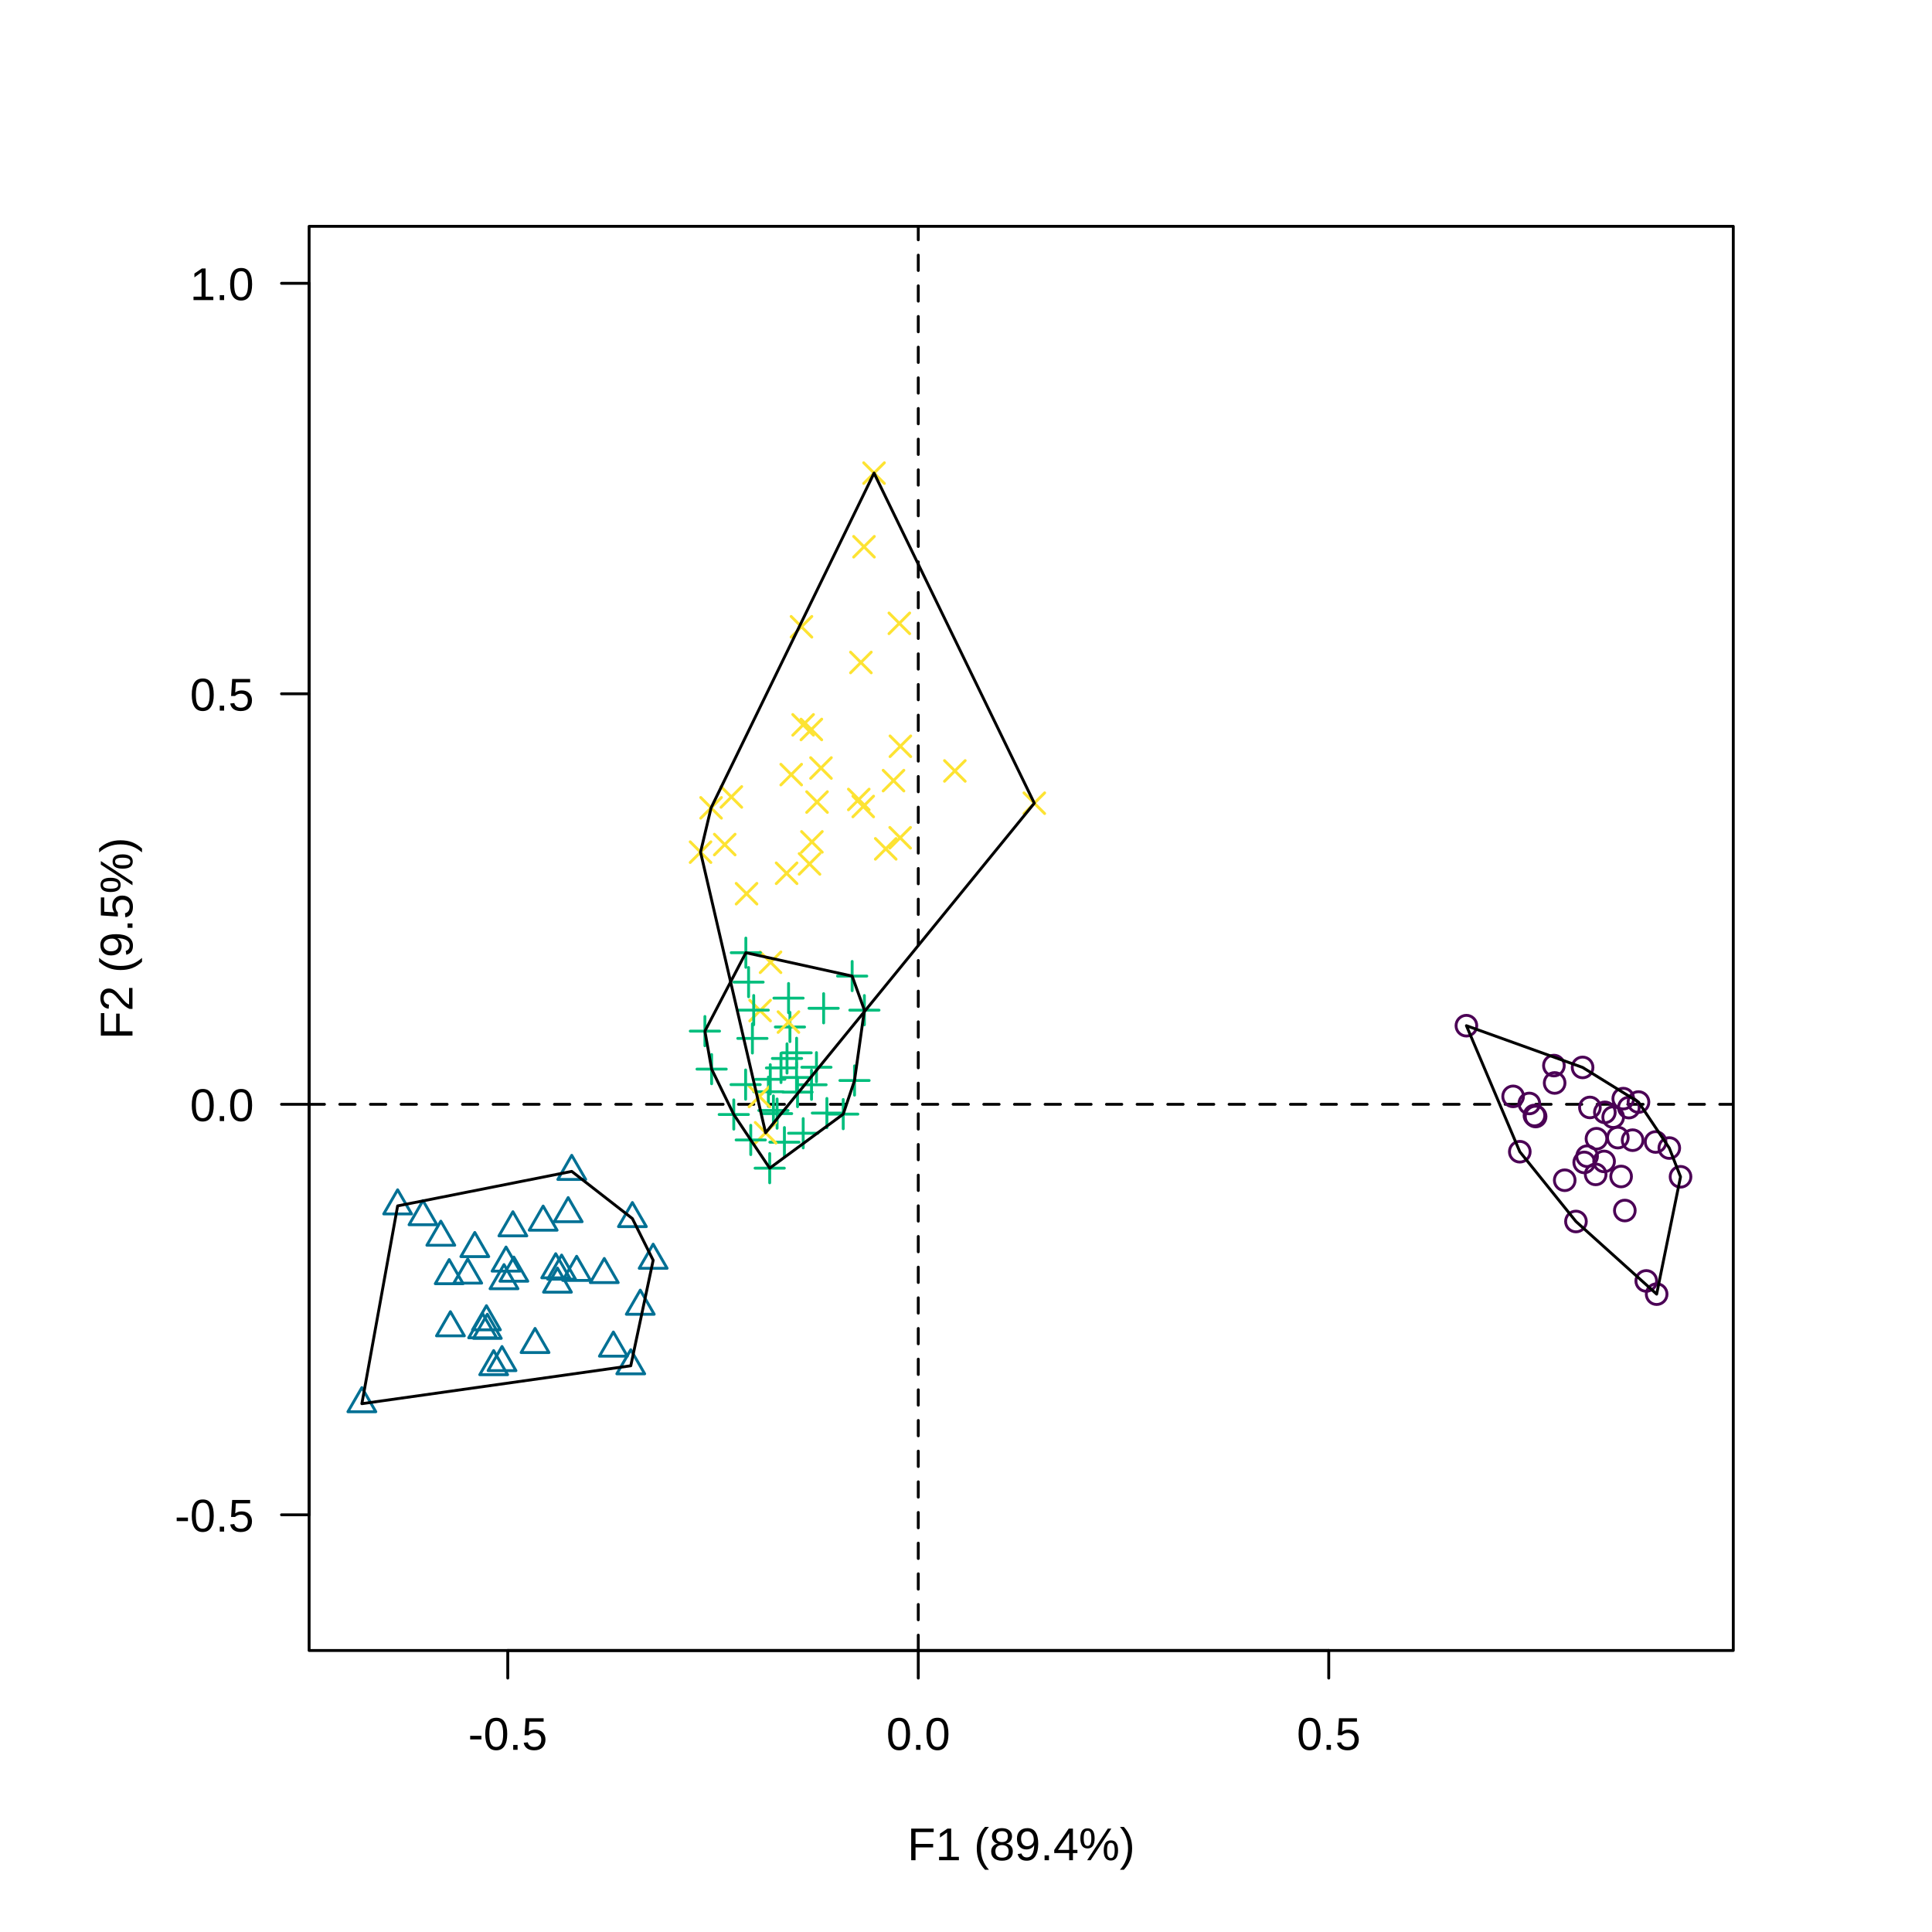
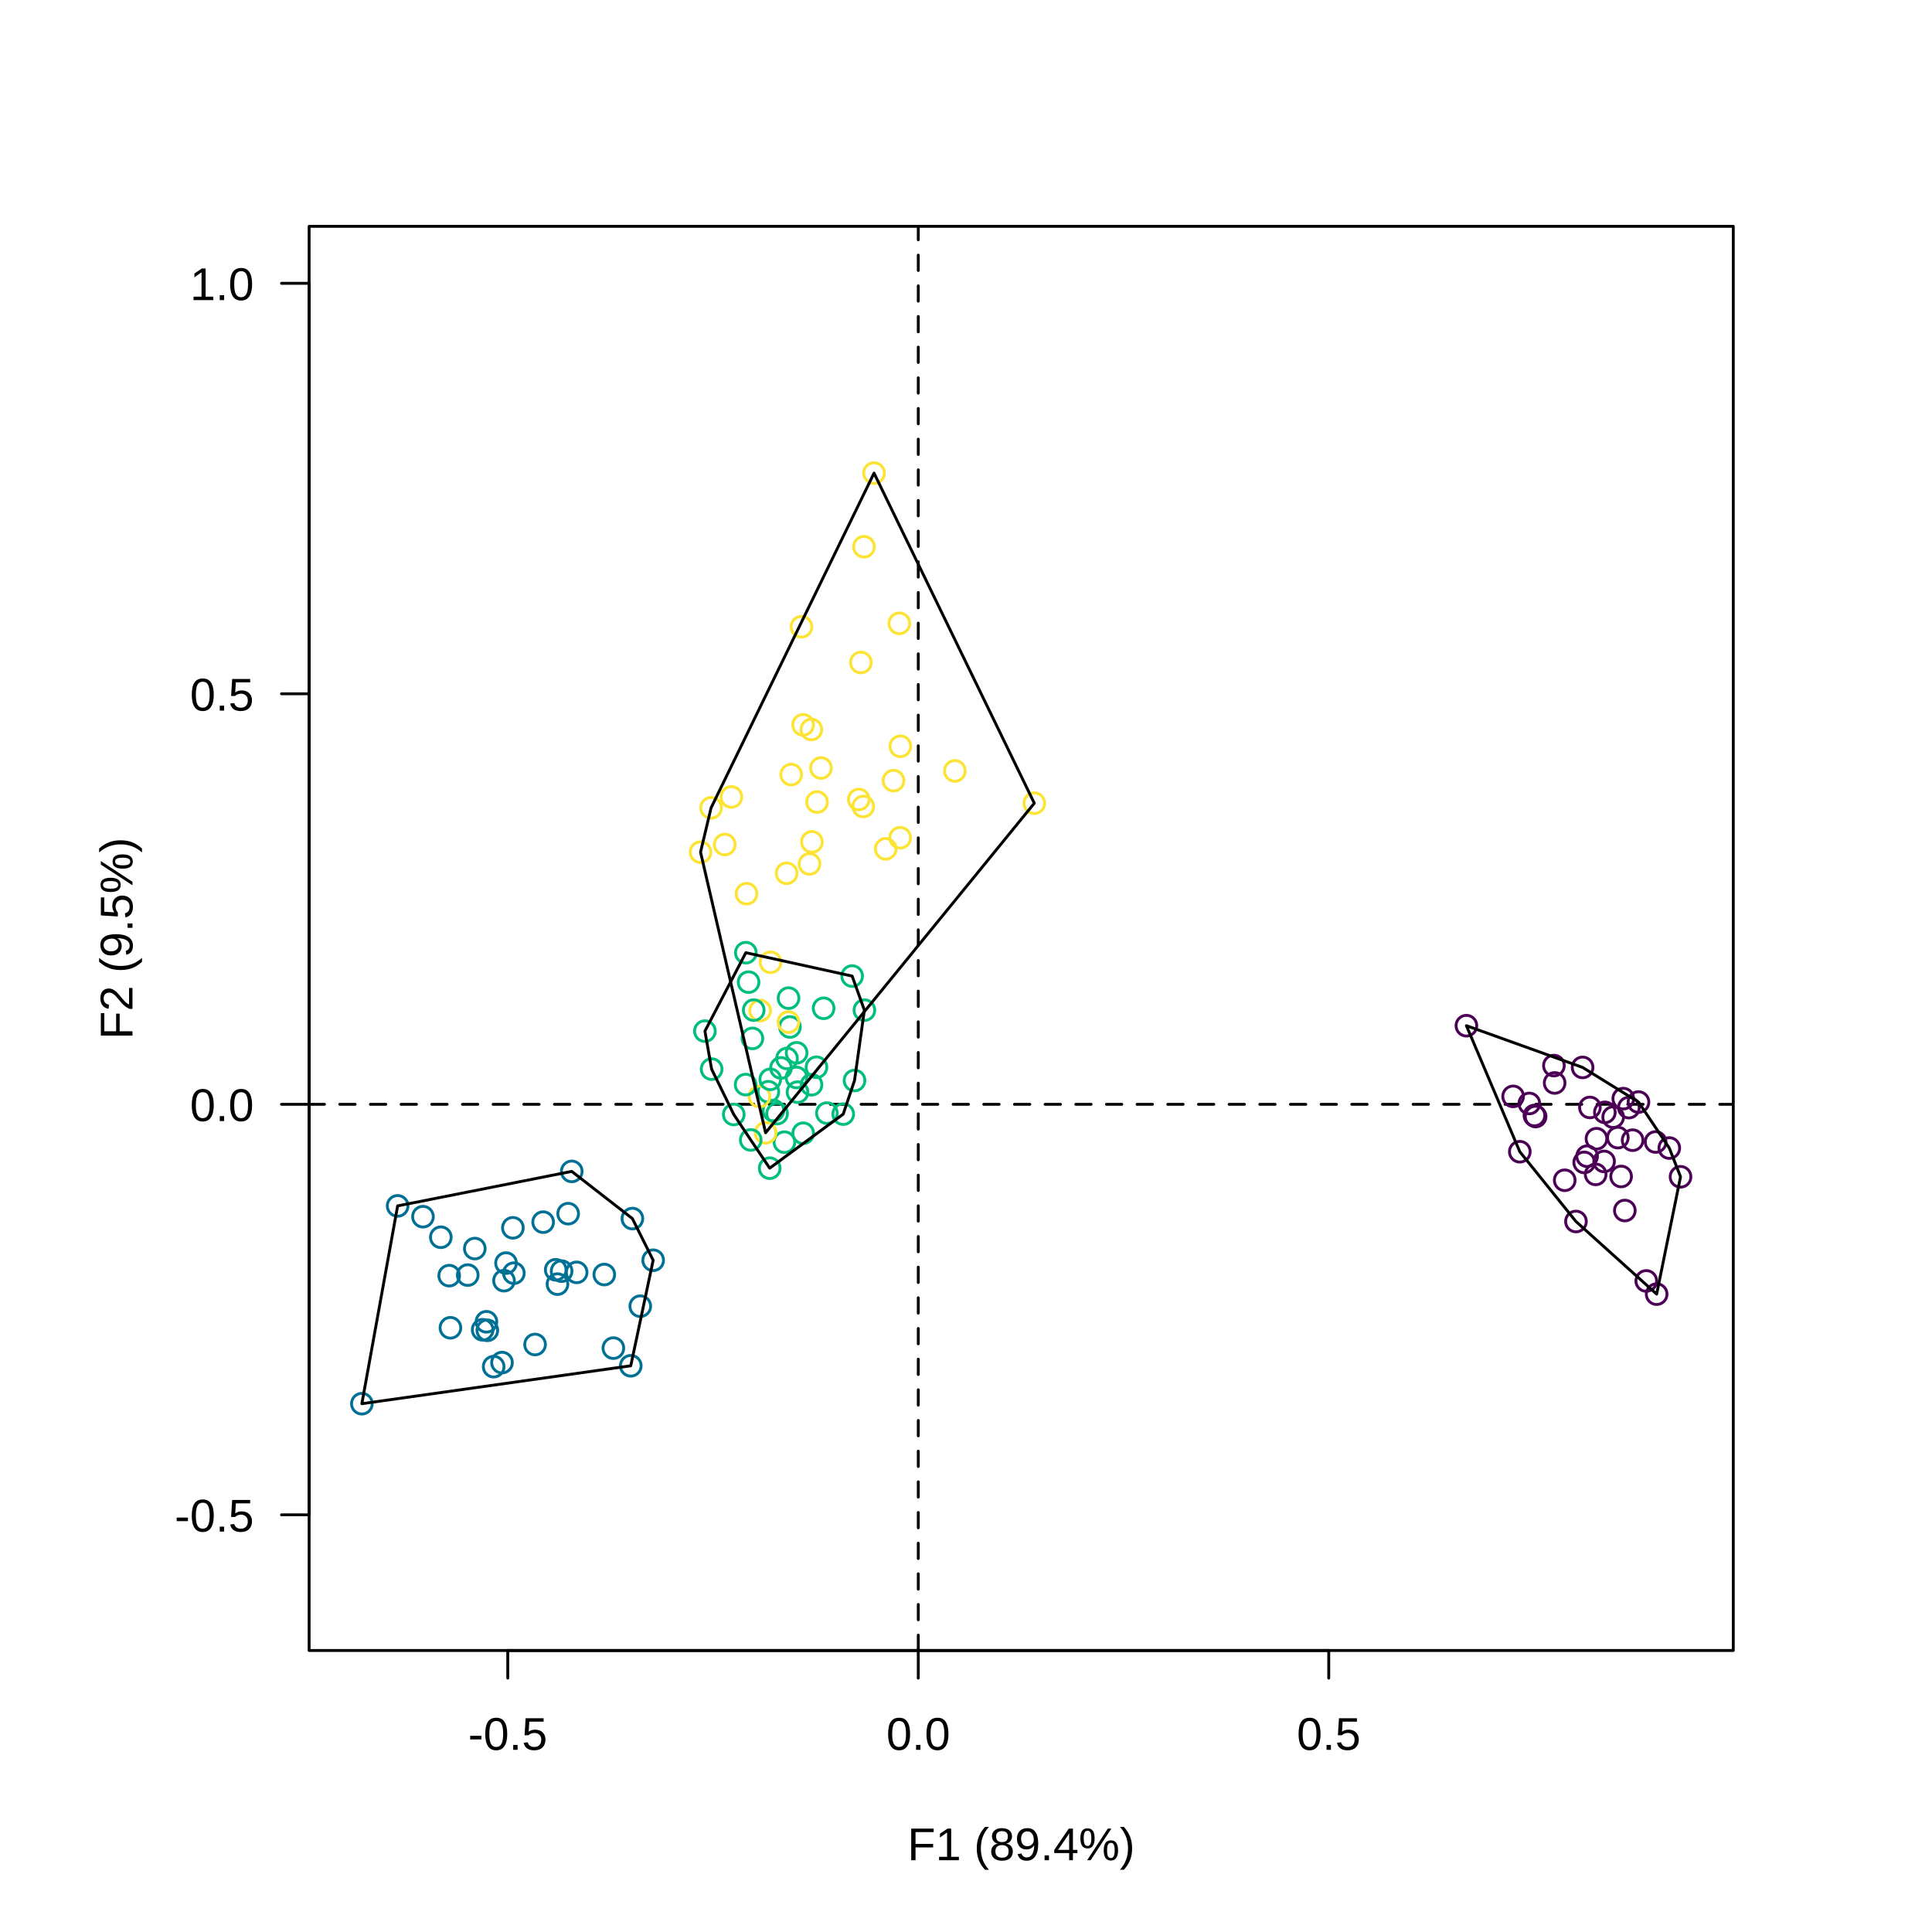
<svg xmlns="http://www.w3.org/2000/svg" class="svglite" width="504.00pt" height="504.00pt" viewBox="0 0 504.00 504.00">
  <defs>
    <style type="text/css">
    .svglite line, .svglite polyline, .svglite polygon, .svglite path, .svglite rect, .svglite circle {
      fill: none;
      stroke: #000000;
      stroke-linecap: round;
      stroke-linejoin: round;
      stroke-miterlimit: 10.00;
    }
    .svglite text {
      white-space: pre;
    }
  </style>
  </defs>
  <rect width="100%" height="100%" style="stroke: none; fill: #FFFFFF;" />
  <defs>
    <clipPath id="cpMC4wMHw1MDQuMDB8MC4wMHw1MDQuMDA=">
      <rect x="0.00" y="0.00" width="504.00" height="504.00" />
    </clipPath>
  </defs>
  <g clip-path="url(#cpMC4wMHw1MDQuMDB8MC4wMHw1MDQuMDA=)">
</g>
  <defs>
    <clipPath id="cpODAuNjR8NDUyLjE2fDU5LjA0fDQzMC41Ng==">
      <rect x="80.64" y="59.04" width="371.52" height="371.52" />
    </clipPath>
  </defs>
  <g clip-path="url(#cpODAuNjR8NDUyLjE2fDU5LjA0fDQzMC41Ng==)">
    <line x1="80.64" y1="288.08" x2="452.16" y2="288.08" style="stroke-width: 0.75; stroke-dasharray: 4.00,4.00;" />
    <line x1="239.55" y1="430.56" x2="239.55" y2="59.04" style="stroke-width: 0.75; stroke-dasharray: 4.00,4.00;" />
-     <polygon points="131.48,329.89 135.12,336.19 127.84,336.19 " style="stroke-width: 0.75; stroke: #007094;" />
-     <line x1="203.97" y1="281.08" x2="211.61" y2="281.08" style="stroke-width: 0.75; stroke: #00BE7D;" />
-     <line x1="207.79" y1="284.90" x2="207.79" y2="277.27" style="stroke-width: 0.75; stroke: #00BE7D;" />
-     <line x1="209.10" y1="222.32" x2="214.50" y2="216.92" style="stroke-width: 0.75; stroke: #FDE333;" />
-     <line x1="209.10" y1="216.92" x2="214.50" y2="222.32" style="stroke-width: 0.75; stroke: #FDE333;" />
+     <circle cx="131.48" cy="334.09" r="2.70" style="stroke-width: 0.75; stroke: #007094;" />
+     <circle cx="207.79" cy="281.08" r="2.70" style="stroke-width: 0.75; stroke: #00BE7D;" />
+     <circle cx="211.80" cy="219.62" r="2.70" style="stroke-width: 0.75; stroke: #FDE333;" />
    <circle cx="418.46" cy="302.98" r="2.70" style="stroke-width: 0.75; stroke: #4B0055;" />
-     <polygon points="127.13,342.84 130.76,349.14 123.49,349.14 " style="stroke-width: 0.75; stroke: #007094;" />
-     <line x1="219.10" y1="281.87" x2="226.74" y2="281.87" style="stroke-width: 0.75; stroke: #00BE7D;" />
-     <line x1="222.92" y1="285.69" x2="222.92" y2="278.05" style="stroke-width: 0.75; stroke: #00BE7D;" />
-     <line x1="206.81" y1="191.79" x2="212.21" y2="186.39" style="stroke-width: 0.75; stroke: #FDE333;" />
-     <line x1="206.81" y1="186.39" x2="212.21" y2="191.79" style="stroke-width: 0.75; stroke: #FDE333;" />
+     <circle cx="127.13" cy="347.04" r="2.70" style="stroke-width: 0.75; stroke: #007094;" />
+     <circle cx="222.92" cy="281.87" r="2.70" style="stroke-width: 0.75; stroke: #00BE7D;" />
+     <circle cx="209.51" cy="189.09" r="2.70" style="stroke-width: 0.75; stroke: #FDE333;" />
    <circle cx="396.47" cy="300.45" r="2.70" style="stroke-width: 0.75; stroke: #4B0055;" />
-     <polygon points="126.90,340.61 130.53,346.91 123.26,346.91 " style="stroke-width: 0.75; stroke: #007094;" />
-     <line x1="197.94" y1="289.69" x2="205.58" y2="289.69" style="stroke-width: 0.75; stroke: #00BE7D;" />
-     <line x1="201.76" y1="293.51" x2="201.76" y2="285.87" style="stroke-width: 0.75; stroke: #00BE7D;" />
-     <line x1="195.59" y1="266.33" x2="200.99" y2="260.93" style="stroke-width: 0.75; stroke: #FDE333;" />
-     <line x1="195.59" y1="260.93" x2="200.99" y2="266.33" style="stroke-width: 0.75; stroke: #FDE333;" />
+     <circle cx="126.90" cy="344.81" r="2.70" style="stroke-width: 0.75; stroke: #007094;" />
+     <circle cx="201.76" cy="289.69" r="2.70" style="stroke-width: 0.75; stroke: #00BE7D;" />
+     <circle cx="198.29" cy="263.63" r="2.70" style="stroke-width: 0.75; stroke: #FDE333;" />
    <circle cx="405.37" cy="277.98" r="2.70" style="stroke-width: 0.75; stroke: #4B0055;" />
-     <polygon points="94.40,361.98 98.04,368.28 90.76,368.28 " style="stroke-width: 0.75; stroke: #007094;" />
-     <line x1="198.90" y1="290.51" x2="206.54" y2="290.51" style="stroke-width: 0.75; stroke: #00BE7D;" />
-     <line x1="202.72" y1="294.33" x2="202.72" y2="286.69" style="stroke-width: 0.75; stroke: #00BE7D;" />
-     <line x1="211.47" y1="203.05" x2="216.87" y2="197.65" style="stroke-width: 0.75; stroke: #FDE333;" />
-     <line x1="211.47" y1="197.65" x2="216.87" y2="203.05" style="stroke-width: 0.75; stroke: #FDE333;" />
+     <circle cx="94.40" cy="366.18" r="2.70" style="stroke-width: 0.75; stroke: #007094;" />
+     <circle cx="202.72" cy="290.51" r="2.70" style="stroke-width: 0.75; stroke: #00BE7D;" />
+     <circle cx="214.17" cy="200.35" r="2.70" style="stroke-width: 0.75; stroke: #FDE333;" />
    <circle cx="382.54" cy="267.57" r="2.70" style="stroke-width: 0.75; stroke: #4B0055;" />
-     <polygon points="167.03,336.55 170.66,342.85 163.39,342.85 " style="stroke-width: 0.75; stroke: #007094;" />
-     <line x1="196.64" y1="284.80" x2="204.27" y2="284.80" style="stroke-width: 0.75; stroke: #00BE7D;" />
-     <line x1="200.45" y1="288.61" x2="200.45" y2="280.98" style="stroke-width: 0.75; stroke: #00BE7D;" />
-     <line x1="195.41" y1="288.74" x2="200.81" y2="283.34" style="stroke-width: 0.75; stroke: #FDE333;" />
-     <line x1="195.41" y1="283.34" x2="200.81" y2="288.74" style="stroke-width: 0.75; stroke: #FDE333;" />
+     <circle cx="167.03" cy="340.75" r="2.70" style="stroke-width: 0.75; stroke: #007094;" />
+     <circle cx="200.45" cy="284.80" r="2.70" style="stroke-width: 0.75; stroke: #00BE7D;" />
+     <circle cx="198.11" cy="286.04" r="2.70" style="stroke-width: 0.75; stroke: #FDE333;" />
    <circle cx="416.47" cy="297.06" r="2.70" style="stroke-width: 0.75; stroke: #4B0055;" />
-     <polygon points="103.73,310.38 107.37,316.68 100.10,316.68 " style="stroke-width: 0.75; stroke: #007094;" />
-     <line x1="197.12" y1="281.56" x2="204.76" y2="281.56" style="stroke-width: 0.75; stroke: #00BE7D;" />
-     <line x1="200.94" y1="285.38" x2="200.94" y2="277.74" style="stroke-width: 0.75; stroke: #00BE7D;" />
-     <line x1="198.31" y1="253.73" x2="203.71" y2="248.33" style="stroke-width: 0.75; stroke: #FDE333;" />
-     <line x1="198.31" y1="248.33" x2="203.71" y2="253.73" style="stroke-width: 0.75; stroke: #FDE333;" />
+     <circle cx="103.73" cy="314.58" r="2.70" style="stroke-width: 0.75; stroke: #007094;" />
+     <circle cx="200.94" cy="281.56" r="2.70" style="stroke-width: 0.75; stroke: #00BE7D;" />
+     <circle cx="201.01" cy="251.03" r="2.70" style="stroke-width: 0.75; stroke: #FDE333;" />
    <circle cx="408.19" cy="307.89" r="2.70" style="stroke-width: 0.75; stroke: #4B0055;" />
-     <polygon points="132.01,325.31 135.65,331.60 128.38,331.60 " style="stroke-width: 0.75; stroke: #007094;" />
-     <line x1="200.82" y1="297.96" x2="208.45" y2="297.96" style="stroke-width: 0.75; stroke: #00BE7D;" />
-     <line x1="204.63" y1="301.78" x2="204.63" y2="294.14" style="stroke-width: 0.75; stroke: #00BE7D;" />
-     <line x1="228.36" y1="224.14" x2="233.76" y2="218.74" style="stroke-width: 0.75; stroke: #FDE333;" />
-     <line x1="228.36" y1="218.74" x2="233.76" y2="224.14" style="stroke-width: 0.75; stroke: #FDE333;" />
+     <circle cx="132.01" cy="329.50" r="2.70" style="stroke-width: 0.75; stroke: #007094;" />
+     <circle cx="204.63" cy="297.96" r="2.70" style="stroke-width: 0.75; stroke: #00BE7D;" />
+     <circle cx="231.06" cy="221.44" r="2.70" style="stroke-width: 0.75; stroke: #FDE333;" />
    <circle cx="424.92" cy="288.94" r="2.70" style="stroke-width: 0.75; stroke: #4B0055;" />
-     <polygon points="164.97,313.70 168.61,319.99 161.34,319.99 " style="stroke-width: 0.75; stroke: #007094;" />
-     <line x1="192.46" y1="270.89" x2="200.10" y2="270.89" style="stroke-width: 0.75; stroke: #00BE7D;" />
-     <line x1="196.28" y1="274.71" x2="196.28" y2="267.07" style="stroke-width: 0.75; stroke: #00BE7D;" />
-     <line x1="222.69" y1="145.33" x2="228.09" y2="139.93" style="stroke-width: 0.75; stroke: #FDE333;" />
-     <line x1="222.69" y1="139.93" x2="228.09" y2="145.33" style="stroke-width: 0.75; stroke: #FDE333;" />
+     <circle cx="164.97" cy="317.89" r="2.70" style="stroke-width: 0.75; stroke: #007094;" />
+     <circle cx="196.28" cy="270.89" r="2.70" style="stroke-width: 0.75; stroke: #00BE7D;" />
+     <circle cx="225.39" cy="142.63" r="2.70" style="stroke-width: 0.75; stroke: #FDE333;" />
    <circle cx="400.60" cy="291.27" r="2.70" style="stroke-width: 0.75; stroke: #4B0055;" />
-     <polygon points="123.86,321.51 127.50,327.81 120.23,327.81 " style="stroke-width: 0.75; stroke: #007094;" />
-     <line x1="191.46" y1="256.21" x2="199.09" y2="256.21" style="stroke-width: 0.75; stroke: #00BE7D;" />
-     <line x1="195.28" y1="260.02" x2="195.28" y2="252.39" style="stroke-width: 0.75; stroke: #00BE7D;" />
-     <line x1="230.39" y1="206.34" x2="235.79" y2="200.94" style="stroke-width: 0.75; stroke: #FDE333;" />
-     <line x1="230.39" y1="200.94" x2="235.79" y2="206.34" style="stroke-width: 0.75; stroke: #FDE333;" />
+     <circle cx="123.86" cy="325.71" r="2.70" style="stroke-width: 0.75; stroke: #007094;" />
+     <circle cx="195.28" cy="256.21" r="2.70" style="stroke-width: 0.75; stroke: #00BE7D;" />
+     <circle cx="233.09" cy="203.64" r="2.70" style="stroke-width: 0.75; stroke: #FDE333;" />
    <circle cx="394.73" cy="286.01" r="2.70" style="stroke-width: 0.75; stroke: #4B0055;" />
-     <polygon points="160.01,347.48 163.65,353.78 156.37,353.78 " style="stroke-width: 0.75; stroke: #007094;" />
-     <line x1="190.69" y1="282.94" x2="198.33" y2="282.94" style="stroke-width: 0.75; stroke: #00BE7D;" />
-     <line x1="194.51" y1="286.76" x2="194.51" y2="279.12" style="stroke-width: 0.75; stroke: #00BE7D;" />
-     <line x1="197.02" y1="298.21" x2="202.42" y2="292.81" style="stroke-width: 0.75; stroke: #FDE333;" />
-     <line x1="197.02" y1="292.81" x2="202.42" y2="298.21" style="stroke-width: 0.75; stroke: #FDE333;" />
+     <circle cx="160.01" cy="351.68" r="2.70" style="stroke-width: 0.75; stroke: #007094;" />
+     <circle cx="194.51" cy="282.94" r="2.70" style="stroke-width: 0.75; stroke: #00BE7D;" />
+     <circle cx="199.72" cy="295.51" r="2.70" style="stroke-width: 0.75; stroke: #FDE333;" />
    <circle cx="425.90" cy="297.44" r="2.70" style="stroke-width: 0.75; stroke: #4B0055;" />
-     <polygon points="130.96,351.26 134.60,357.56 127.33,357.56 " style="stroke-width: 0.75; stroke: #007094;" />
-     <line x1="211.04" y1="263.03" x2="218.68" y2="263.03" style="stroke-width: 0.75; stroke: #00BE7D;" />
-     <line x1="214.86" y1="266.85" x2="214.86" y2="259.21" style="stroke-width: 0.75; stroke: #00BE7D;" />
-     <line x1="180.05" y1="225.00" x2="185.45" y2="219.60" style="stroke-width: 0.75; stroke: #FDE333;" />
-     <line x1="180.05" y1="219.60" x2="185.45" y2="225.00" style="stroke-width: 0.75; stroke: #FDE333;" />
+     <circle cx="130.96" cy="355.46" r="2.70" style="stroke-width: 0.75; stroke: #007094;" />
+     <circle cx="214.86" cy="263.03" r="2.70" style="stroke-width: 0.75; stroke: #00BE7D;" />
+     <circle cx="182.75" cy="222.30" r="2.70" style="stroke-width: 0.75; stroke: #FDE333;" />
    <circle cx="438.40" cy="306.99" r="2.70" style="stroke-width: 0.75; stroke: #4B0055;" />
-     <polygon points="149.15,301.38 152.79,307.68 145.52,307.68 " style="stroke-width: 0.75; stroke: #007094;" />
-     <line x1="218.48" y1="254.63" x2="226.12" y2="254.63" style="stroke-width: 0.75; stroke: #00BE7D;" />
-     <line x1="222.30" y1="258.44" x2="222.30" y2="250.81" style="stroke-width: 0.75; stroke: #00BE7D;" />
-     <line x1="186.36" y1="223.02" x2="191.76" y2="217.62" style="stroke-width: 0.75; stroke: #FDE333;" />
-     <line x1="186.36" y1="217.62" x2="191.76" y2="223.02" style="stroke-width: 0.75; stroke: #FDE333;" />
+     <circle cx="149.15" cy="305.58" r="2.70" style="stroke-width: 0.75; stroke: #007094;" />
+     <circle cx="222.30" cy="254.63" r="2.70" style="stroke-width: 0.75; stroke: #00BE7D;" />
+     <circle cx="189.06" cy="220.32" r="2.70" style="stroke-width: 0.75; stroke: #FDE333;" />
    <circle cx="400.29" cy="291.00" r="2.70" style="stroke-width: 0.75; stroke: #4B0055;" />
-     <polygon points="110.34,313.20 113.98,319.50 106.71,319.50 " style="stroke-width: 0.75; stroke: #007094;" />
-     <line x1="201.49" y1="276.12" x2="209.13" y2="276.12" style="stroke-width: 0.75; stroke: #00BE7D;" />
-     <line x1="205.31" y1="279.94" x2="205.31" y2="272.30" style="stroke-width: 0.75; stroke: #00BE7D;" />
-     <line x1="202.50" y1="230.51" x2="207.90" y2="225.11" style="stroke-width: 0.75; stroke: #FDE333;" />
-     <line x1="202.50" y1="225.11" x2="207.90" y2="230.51" style="stroke-width: 0.75; stroke: #FDE333;" />
+     <circle cx="110.34" cy="317.40" r="2.70" style="stroke-width: 0.75; stroke: #007094;" />
+     <circle cx="205.31" cy="276.12" r="2.70" style="stroke-width: 0.75; stroke: #00BE7D;" />
+     <circle cx="205.20" cy="227.81" r="2.70" style="stroke-width: 0.75; stroke: #FDE333;" />
    <circle cx="429.46" cy="334.16" r="2.70" style="stroke-width: 0.75; stroke: #4B0055;" />
-     <polygon points="164.55,352.10 168.18,358.39 160.91,358.39 " style="stroke-width: 0.75; stroke: #007094;" />
-     <line x1="196.97" y1="304.74" x2="204.61" y2="304.74" style="stroke-width: 0.75; stroke: #00BE7D;" />
-     <line x1="200.79" y1="308.56" x2="200.79" y2="300.92" style="stroke-width: 0.75; stroke: #00BE7D;" />
-     <line x1="221.88" y1="175.52" x2="227.28" y2="170.12" style="stroke-width: 0.75; stroke: #FDE333;" />
-     <line x1="221.88" y1="170.12" x2="227.28" y2="175.52" style="stroke-width: 0.75; stroke: #FDE333;" />
+     <circle cx="164.55" cy="356.29" r="2.70" style="stroke-width: 0.75; stroke: #007094;" />
+     <circle cx="200.79" cy="304.74" r="2.70" style="stroke-width: 0.75; stroke: #00BE7D;" />
+     <circle cx="224.58" cy="172.82" r="2.70" style="stroke-width: 0.75; stroke: #FDE333;" />
    <circle cx="413.27" cy="303.24" r="2.70" style="stroke-width: 0.75; stroke: #4B0055;" />
-     <polygon points="146.51,327.40 150.14,333.70 142.87,333.70 " style="stroke-width: 0.75; stroke: #007094;" />
-     <line x1="209.17" y1="278.41" x2="216.80" y2="278.41" style="stroke-width: 0.75; stroke: #00BE7D;" />
-     <line x1="212.99" y1="282.22" x2="212.99" y2="274.59" style="stroke-width: 0.75; stroke: #00BE7D;" />
-     <line x1="208.48" y1="228.07" x2="213.88" y2="222.67" style="stroke-width: 0.75; stroke: #FDE333;" />
-     <line x1="208.48" y1="222.67" x2="213.88" y2="228.07" style="stroke-width: 0.75; stroke: #FDE333;" />
+     <circle cx="146.51" cy="331.60" r="2.70" style="stroke-width: 0.75; stroke: #007094;" />
+     <circle cx="212.99" cy="278.41" r="2.70" style="stroke-width: 0.75; stroke: #00BE7D;" />
+     <circle cx="211.18" cy="225.37" r="2.70" style="stroke-width: 0.75; stroke: #FDE333;" />
    <circle cx="411.12" cy="318.65" r="2.70" style="stroke-width: 0.75; stroke: #4B0055;" />
-     <polygon points="170.39,324.56 174.03,330.86 166.75,330.86 " style="stroke-width: 0.75; stroke: #007094;" />
-     <line x1="204.23" y1="284.90" x2="211.87" y2="284.90" style="stroke-width: 0.75; stroke: #00BE7D;" />
-     <line x1="208.05" y1="288.71" x2="208.05" y2="281.08" style="stroke-width: 0.75; stroke: #00BE7D;" />
-     <line x1="232.18" y1="197.38" x2="237.58" y2="191.98" style="stroke-width: 0.75; stroke: #FDE333;" />
-     <line x1="232.18" y1="191.98" x2="237.58" y2="197.38" style="stroke-width: 0.75; stroke: #FDE333;" />
+     <circle cx="170.39" cy="328.76" r="2.70" style="stroke-width: 0.75; stroke: #007094;" />
+     <circle cx="208.05" cy="284.90" r="2.70" style="stroke-width: 0.75; stroke: #00BE7D;" />
+     <circle cx="234.88" cy="194.68" r="2.70" style="stroke-width: 0.75; stroke: #FDE333;" />
    <circle cx="432.17" cy="337.60" r="2.70" style="stroke-width: 0.75; stroke: #4B0055;" />
-     <polygon points="122.02,328.44 125.65,334.73 118.38,334.73 " style="stroke-width: 0.75; stroke: #007094;" />
-     <line x1="181.82" y1="278.90" x2="189.46" y2="278.90" style="stroke-width: 0.75; stroke: #00BE7D;" />
-     <line x1="185.64" y1="282.72" x2="185.64" y2="275.09" style="stroke-width: 0.75; stroke: #00BE7D;" />
-     <line x1="221.33" y1="211.26" x2="226.73" y2="205.86" style="stroke-width: 0.75; stroke: #FDE333;" />
-     <line x1="221.33" y1="205.86" x2="226.73" y2="211.26" style="stroke-width: 0.75; stroke: #FDE333;" />
+     <circle cx="122.02" cy="332.63" r="2.70" style="stroke-width: 0.75; stroke: #007094;" />
+     <circle cx="185.64" cy="278.90" r="2.70" style="stroke-width: 0.75; stroke: #00BE7D;" />
+     <circle cx="224.03" cy="208.56" r="2.70" style="stroke-width: 0.75; stroke: #FDE333;" />
    <circle cx="412.85" cy="278.46" r="2.70" style="stroke-width: 0.75; stroke: #4B0055;" />
-     <polygon points="144.97,327.05 148.61,333.35 141.33,333.35 " style="stroke-width: 0.75; stroke: #007094;" />
-     <line x1="221.68" y1="263.52" x2="229.31" y2="263.52" style="stroke-width: 0.75; stroke: #00BE7D;" />
-     <line x1="225.49" y1="267.34" x2="225.49" y2="259.70" style="stroke-width: 0.75; stroke: #00BE7D;" />
-     <line x1="182.80" y1="213.44" x2="188.20" y2="208.04" style="stroke-width: 0.75; stroke: #FDE333;" />
-     <line x1="182.80" y1="208.04" x2="188.20" y2="213.44" style="stroke-width: 0.75; stroke: #FDE333;" />
+     <circle cx="144.97" cy="331.25" r="2.70" style="stroke-width: 0.75; stroke: #007094;" />
+     <circle cx="225.49" cy="263.52" r="2.70" style="stroke-width: 0.75; stroke: #00BE7D;" />
+     <circle cx="185.50" cy="210.74" r="2.70" style="stroke-width: 0.75; stroke: #FDE333;" />
    <circle cx="414.03" cy="301.62" r="2.70" style="stroke-width: 0.75; stroke: #4B0055;" />
-     <polygon points="125.91,342.70 129.55,349.00 122.27,349.00 " style="stroke-width: 0.75; stroke: #007094;" />
-     <line x1="192.03" y1="297.38" x2="199.66" y2="297.38" style="stroke-width: 0.75; stroke: #00BE7D;" />
-     <line x1="195.85" y1="301.20" x2="195.85" y2="293.56" style="stroke-width: 0.75; stroke: #00BE7D;" />
-     <line x1="232.12" y1="221.25" x2="237.52" y2="215.85" style="stroke-width: 0.75; stroke: #FDE333;" />
-     <line x1="232.12" y1="215.85" x2="237.52" y2="221.25" style="stroke-width: 0.75; stroke: #FDE333;" />
+     <circle cx="125.91" cy="346.90" r="2.70" style="stroke-width: 0.75; stroke: #007094;" />
+     <circle cx="195.85" cy="297.38" r="2.70" style="stroke-width: 0.75; stroke: #00BE7D;" />
+     <circle cx="234.82" cy="218.55" r="2.70" style="stroke-width: 0.75; stroke: #FDE333;" />
    <circle cx="423.46" cy="286.60" r="2.70" style="stroke-width: 0.75; stroke: #4B0055;" />
-     <polygon points="133.80,316.10 137.43,322.40 130.16,322.40 " style="stroke-width: 0.75; stroke: #007094;" />
-     <line x1="205.71" y1="295.63" x2="213.35" y2="295.63" style="stroke-width: 0.75; stroke: #00BE7D;" />
-     <line x1="209.53" y1="299.45" x2="209.53" y2="291.81" style="stroke-width: 0.75; stroke: #00BE7D;" />
-     <line x1="206.38" y1="166.21" x2="211.78" y2="160.81" style="stroke-width: 0.75; stroke: #FDE333;" />
-     <line x1="206.38" y1="160.81" x2="211.78" y2="166.21" style="stroke-width: 0.75; stroke: #FDE333;" />
+     <circle cx="133.80" cy="320.30" r="2.70" style="stroke-width: 0.75; stroke: #007094;" />
+     <circle cx="209.53" cy="295.63" r="2.70" style="stroke-width: 0.75; stroke: #00BE7D;" />
+     <circle cx="209.08" cy="163.51" r="2.70" style="stroke-width: 0.75; stroke: #FDE333;" />
    <circle cx="422.05" cy="296.77" r="2.70" style="stroke-width: 0.75; stroke: #4B0055;" />
-     <polygon points="139.58,346.54 143.21,352.84 135.94,352.84 " style="stroke-width: 0.75; stroke: #007094;" />
-     <line x1="211.89" y1="290.37" x2="219.53" y2="290.37" style="stroke-width: 0.75; stroke: #00BE7D;" />
-     <line x1="215.71" y1="294.18" x2="215.71" y2="286.55" style="stroke-width: 0.75; stroke: #00BE7D;" />
-     <line x1="231.91" y1="165.31" x2="237.31" y2="159.91" style="stroke-width: 0.75; stroke: #FDE333;" />
-     <line x1="231.91" y1="159.91" x2="237.31" y2="165.31" style="stroke-width: 0.75; stroke: #FDE333;" />
+     <circle cx="139.58" cy="350.74" r="2.70" style="stroke-width: 0.75; stroke: #007094;" />
+     <circle cx="215.71" cy="290.37" r="2.70" style="stroke-width: 0.75; stroke: #00BE7D;" />
+     <circle cx="234.61" cy="162.61" r="2.70" style="stroke-width: 0.75; stroke: #FDE333;" />
    <circle cx="418.66" cy="290.18" r="2.70" style="stroke-width: 0.75; stroke: #4B0055;" />
-     <polygon points="141.69,314.62 145.33,320.92 138.06,320.92 " style="stroke-width: 0.75; stroke: #007094;" />
-     <line x1="190.75" y1="248.53" x2="198.38" y2="248.53" style="stroke-width: 0.75; stroke: #00BE7D;" />
-     <line x1="194.57" y1="252.35" x2="194.57" y2="244.71" style="stroke-width: 0.75; stroke: #00BE7D;" />
-     <line x1="203.70" y1="204.77" x2="209.10" y2="199.37" style="stroke-width: 0.75; stroke: #FDE333;" />
-     <line x1="203.70" y1="199.37" x2="209.10" y2="204.77" style="stroke-width: 0.75; stroke: #FDE333;" />
+     <circle cx="141.69" cy="318.82" r="2.70" style="stroke-width: 0.75; stroke: #007094;" />
+     <circle cx="194.57" cy="248.53" r="2.70" style="stroke-width: 0.75; stroke: #00BE7D;" />
+     <circle cx="206.40" cy="202.07" r="2.70" style="stroke-width: 0.75; stroke: #FDE333;" />
    <circle cx="420.83" cy="291.43" r="2.70" style="stroke-width: 0.75; stroke: #4B0055;" />
-     <polygon points="145.43,330.79 149.06,337.09 141.79,337.09 " style="stroke-width: 0.75; stroke: #007094;" />
-     <line x1="202.26" y1="267.91" x2="209.89" y2="267.91" style="stroke-width: 0.75; stroke: #00BE7D;" />
-     <line x1="206.07" y1="271.73" x2="206.07" y2="264.09" style="stroke-width: 0.75; stroke: #00BE7D;" />
-     <line x1="210.44" y1="211.93" x2="215.84" y2="206.53" style="stroke-width: 0.75; stroke: #FDE333;" />
-     <line x1="210.44" y1="206.53" x2="215.84" y2="211.93" style="stroke-width: 0.75; stroke: #FDE333;" />
+     <circle cx="145.43" cy="334.99" r="2.70" style="stroke-width: 0.75; stroke: #007094;" />
+     <circle cx="206.07" cy="267.91" r="2.70" style="stroke-width: 0.75; stroke: #00BE7D;" />
+     <circle cx="213.14" cy="209.23" r="2.70" style="stroke-width: 0.75; stroke: #FDE333;" />
    <circle cx="398.95" cy="287.86" r="2.70" style="stroke-width: 0.75; stroke: #4B0055;" />
-     <polygon points="134.05,327.93 137.69,334.23 130.42,334.23 " style="stroke-width: 0.75; stroke: #007094;" />
-     <line x1="180.07" y1="268.99" x2="187.71" y2="268.99" style="stroke-width: 0.75; stroke: #00BE7D;" />
-     <line x1="183.89" y1="272.81" x2="183.89" y2="265.17" style="stroke-width: 0.75; stroke: #00BE7D;" />
-     <line x1="208.96" y1="193.00" x2="214.36" y2="187.60" style="stroke-width: 0.75; stroke: #FDE333;" />
-     <line x1="208.96" y1="187.60" x2="214.36" y2="193.00" style="stroke-width: 0.75; stroke: #FDE333;" />
+     <circle cx="134.05" cy="332.13" r="2.70" style="stroke-width: 0.75; stroke: #007094;" />
+     <circle cx="183.89" cy="268.99" r="2.70" style="stroke-width: 0.75; stroke: #00BE7D;" />
+     <circle cx="211.66" cy="190.30" r="2.70" style="stroke-width: 0.75; stroke: #FDE333;" />
    <circle cx="422.90" cy="306.91" r="2.70" style="stroke-width: 0.75; stroke: #4B0055;" />
-     <polygon points="115.00,318.56 118.63,324.85 111.36,324.85 " style="stroke-width: 0.75; stroke: #007094;" />
-     <line x1="203.99" y1="274.65" x2="211.63" y2="274.65" style="stroke-width: 0.75; stroke: #00BE7D;" />
-     <line x1="207.81" y1="278.47" x2="207.81" y2="270.83" style="stroke-width: 0.75; stroke: #00BE7D;" />
-     <line x1="222.49" y1="213.09" x2="227.89" y2="207.69" style="stroke-width: 0.75; stroke: #FDE333;" />
-     <line x1="222.49" y1="207.69" x2="227.89" y2="213.09" style="stroke-width: 0.75; stroke: #FDE333;" />
+     <circle cx="115.00" cy="322.76" r="2.70" style="stroke-width: 0.75; stroke: #007094;" />
+     <circle cx="207.81" cy="274.65" r="2.70" style="stroke-width: 0.75; stroke: #00BE7D;" />
+     <circle cx="225.19" cy="210.39" r="2.70" style="stroke-width: 0.75; stroke: #FDE333;" />
    <circle cx="414.76" cy="288.90" r="2.70" style="stroke-width: 0.75; stroke: #4B0055;" />
-     <polygon points="117.50,342.18 121.14,348.48 113.87,348.48 " style="stroke-width: 0.75; stroke: #007094;" />
-     <line x1="216.15" y1="290.64" x2="223.79" y2="290.64" style="stroke-width: 0.75; stroke: #00BE7D;" />
-     <line x1="219.97" y1="294.46" x2="219.97" y2="286.82" style="stroke-width: 0.75; stroke: #00BE7D;" />
-     <line x1="188.09" y1="210.60" x2="193.49" y2="205.20" style="stroke-width: 0.75; stroke: #FDE333;" />
-     <line x1="188.09" y1="205.20" x2="193.49" y2="210.60" style="stroke-width: 0.75; stroke: #FDE333;" />
+     <circle cx="117.50" cy="346.38" r="2.70" style="stroke-width: 0.75; stroke: #007094;" />
+     <circle cx="219.97" cy="290.64" r="2.70" style="stroke-width: 0.75; stroke: #00BE7D;" />
+     <circle cx="190.79" cy="207.90" r="2.70" style="stroke-width: 0.75; stroke: #FDE333;" />
    <circle cx="435.47" cy="299.49" r="2.70" style="stroke-width: 0.75; stroke: #4B0055;" />
-     <polygon points="128.78,352.32 132.42,358.62 125.15,358.62 " style="stroke-width: 0.75; stroke: #007094;" />
-     <line x1="192.80" y1="263.51" x2="200.44" y2="263.51" style="stroke-width: 0.75; stroke: #00BE7D;" />
-     <line x1="196.62" y1="267.33" x2="196.62" y2="259.69" style="stroke-width: 0.75; stroke: #00BE7D;" />
-     <line x1="192.05" y1="235.84" x2="197.45" y2="230.44" style="stroke-width: 0.75; stroke: #FDE333;" />
-     <line x1="192.05" y1="230.44" x2="197.45" y2="235.84" style="stroke-width: 0.75; stroke: #FDE333;" />
+     <circle cx="128.78" cy="356.52" r="2.70" style="stroke-width: 0.75; stroke: #007094;" />
+     <circle cx="196.62" cy="263.51" r="2.70" style="stroke-width: 0.75; stroke: #00BE7D;" />
+     <circle cx="194.75" cy="233.14" r="2.70" style="stroke-width: 0.75; stroke: #FDE333;" />
    <circle cx="416.26" cy="306.36" r="2.70" style="stroke-width: 0.75; stroke: #4B0055;" />
-     <polygon points="117.18,328.58 120.82,334.88 113.55,334.88 " style="stroke-width: 0.75; stroke: #007094;" />
-     <line x1="187.60" y1="290.74" x2="195.24" y2="290.74" style="stroke-width: 0.75; stroke: #00BE7D;" />
-     <line x1="191.42" y1="294.56" x2="191.42" y2="286.92" style="stroke-width: 0.75; stroke: #00BE7D;" />
-     <line x1="246.39" y1="203.81" x2="251.79" y2="198.41" style="stroke-width: 0.75; stroke: #FDE333;" />
-     <line x1="246.39" y1="198.41" x2="251.79" y2="203.81" style="stroke-width: 0.75; stroke: #FDE333;" />
+     <circle cx="117.18" cy="332.78" r="2.70" style="stroke-width: 0.75; stroke: #007094;" />
+     <circle cx="191.42" cy="290.74" r="2.70" style="stroke-width: 0.75; stroke: #00BE7D;" />
+     <circle cx="249.09" cy="201.11" r="2.70" style="stroke-width: 0.75; stroke: #FDE333;" />
    <circle cx="405.56" cy="282.51" r="2.70" style="stroke-width: 0.75; stroke: #4B0055;" />
-     <polygon points="150.43,327.72 154.06,334.02 146.79,334.02 " style="stroke-width: 0.75; stroke: #007094;" />
-     <line x1="199.92" y1="278.59" x2="207.56" y2="278.59" style="stroke-width: 0.75; stroke: #00BE7D;" />
-     <line x1="203.74" y1="282.41" x2="203.74" y2="274.77" style="stroke-width: 0.75; stroke: #00BE7D;" />
-     <line x1="267.12" y1="212.23" x2="272.52" y2="206.83" style="stroke-width: 0.75; stroke: #FDE333;" />
-     <line x1="267.12" y1="206.83" x2="272.52" y2="212.23" style="stroke-width: 0.75; stroke: #FDE333;" />
+     <circle cx="150.43" cy="331.92" r="2.70" style="stroke-width: 0.75; stroke: #007094;" />
+     <circle cx="203.74" cy="278.59" r="2.70" style="stroke-width: 0.75; stroke: #00BE7D;" />
+     <circle cx="269.82" cy="209.53" r="2.70" style="stroke-width: 0.75; stroke: #FDE333;" />
    <circle cx="427.43" cy="287.49" r="2.70" style="stroke-width: 0.75; stroke: #4B0055;" />
-     <polygon points="148.22,312.41 151.86,318.71 144.59,318.71 " style="stroke-width: 0.75; stroke: #007094;" />
-     <line x1="207.89" y1="282.98" x2="215.52" y2="282.98" style="stroke-width: 0.75; stroke: #00BE7D;" />
-     <line x1="211.70" y1="286.80" x2="211.70" y2="279.16" style="stroke-width: 0.75; stroke: #00BE7D;" />
-     <line x1="225.31" y1="126.12" x2="230.71" y2="120.72" style="stroke-width: 0.75; stroke: #FDE333;" />
-     <line x1="225.31" y1="120.72" x2="230.71" y2="126.12" style="stroke-width: 0.75; stroke: #FDE333;" />
+     <circle cx="148.22" cy="316.61" r="2.70" style="stroke-width: 0.75; stroke: #007094;" />
+     <circle cx="211.70" cy="282.98" r="2.70" style="stroke-width: 0.75; stroke: #00BE7D;" />
+     <circle cx="228.01" cy="123.42" r="2.70" style="stroke-width: 0.75; stroke: #FDE333;" />
    <circle cx="431.90" cy="297.91" r="2.70" style="stroke-width: 0.75; stroke: #4B0055;" />
-     <polygon points="157.64,328.29 161.27,334.59 154.00,334.59 " style="stroke-width: 0.75; stroke: #007094;" />
-     <line x1="201.89" y1="260.38" x2="209.52" y2="260.38" style="stroke-width: 0.75; stroke: #00BE7D;" />
-     <line x1="205.71" y1="264.20" x2="205.71" y2="256.56" style="stroke-width: 0.75; stroke: #00BE7D;" />
-     <line x1="202.98" y1="269.33" x2="208.38" y2="263.93" style="stroke-width: 0.75; stroke: #FDE333;" />
-     <line x1="202.98" y1="263.93" x2="208.38" y2="269.33" style="stroke-width: 0.75; stroke: #FDE333;" />
+     <circle cx="157.64" cy="332.49" r="2.70" style="stroke-width: 0.75; stroke: #007094;" />
+     <circle cx="205.71" cy="260.38" r="2.70" style="stroke-width: 0.75; stroke: #00BE7D;" />
+     <circle cx="205.68" cy="266.63" r="2.70" style="stroke-width: 0.75; stroke: #FDE333;" />
    <circle cx="423.87" cy="315.79" r="2.70" style="stroke-width: 0.75; stroke: #4B0055;" />
  </g>
  <g clip-path="url(#cpMC4wMHw1MDQuMDB8MC4wMHw1MDQuMDA=)">
    <line x1="132.46" y1="430.56" x2="346.63" y2="430.56" style="stroke-width: 0.75;" />
    <line x1="132.46" y1="430.56" x2="132.46" y2="437.76" style="stroke-width: 0.75;" />
    <line x1="239.55" y1="430.56" x2="239.55" y2="437.76" style="stroke-width: 0.75;" />
    <line x1="346.63" y1="430.56" x2="346.63" y2="437.76" style="stroke-width: 0.75;" />
    <text x="132.46" y="456.48" text-anchor="middle" style="font-size: 12.00px; font-family: &quot;Arial&quot;;" textLength="23.43px" lengthAdjust="spacingAndGlyphs">-0.5</text>
    <text x="239.55" y="456.48" text-anchor="middle" style="font-size: 12.00px; font-family: &quot;Arial&quot;;" textLength="19.09px" lengthAdjust="spacingAndGlyphs">0.0</text>
    <text x="346.63" y="456.48" text-anchor="middle" style="font-size: 12.00px; font-family: &quot;Arial&quot;;" textLength="19.09px" lengthAdjust="spacingAndGlyphs">0.5</text>
    <line x1="80.64" y1="395.17" x2="80.64" y2="73.91" style="stroke-width: 0.75;" />
    <line x1="80.64" y1="395.17" x2="73.44" y2="395.17" style="stroke-width: 0.75;" />
    <line x1="80.64" y1="288.08" x2="73.44" y2="288.08" style="stroke-width: 0.75;" />
    <line x1="80.64" y1="180.99" x2="73.44" y2="180.99" style="stroke-width: 0.75;" />
    <line x1="80.64" y1="73.91" x2="73.44" y2="73.91" style="stroke-width: 0.75;" />
    <text x="66.24" y="399.54" text-anchor="end" style="font-size: 12.00px; font-family: &quot;Arial&quot;;" textLength="23.43px" lengthAdjust="spacingAndGlyphs">-0.5</text>
    <text x="66.24" y="292.45" text-anchor="end" style="font-size: 12.00px; font-family: &quot;Arial&quot;;" textLength="19.09px" lengthAdjust="spacingAndGlyphs">0.0</text>
    <text x="66.24" y="185.37" text-anchor="end" style="font-size: 12.00px; font-family: &quot;Arial&quot;;" textLength="19.09px" lengthAdjust="spacingAndGlyphs">0.5</text>
    <text x="66.24" y="78.28" text-anchor="end" style="font-size: 12.00px; font-family: &quot;Arial&quot;;" textLength="19.09px" lengthAdjust="spacingAndGlyphs">1.0</text>
    <polygon points="80.64,430.56 452.16,430.56 452.16,59.04 80.64,59.04 " style="stroke-width: 0.75;" />
    <text x="266.40" y="485.28" text-anchor="middle" style="font-size: 12.00px; font-family: &quot;Arial&quot;;" textLength="65.86px" lengthAdjust="spacingAndGlyphs">F1 (89.4%)</text>
    <text transform="translate(34.56,244.80) rotate(-90)" text-anchor="middle" style="font-size: 12.00px; font-family: &quot;Arial&quot;;" textLength="58.22px" lengthAdjust="spacingAndGlyphs">F2 (9.5%)</text>
  </g>
  <g clip-path="url(#cpODAuNjR8NDUyLjE2fDU5LjA0fDQzMC41Ng==)">
    <polygon points="438.40,306.99 432.17,337.60 411.12,318.65 396.47,300.45 382.54,267.57 412.85,278.46 427.43,287.49 435.47,299.49 438.40,306.99 " style="stroke-width: 0.75;" />
    <polygon points="164.55,356.29 94.40,366.18 103.73,314.58 149.15,305.58 164.97,317.89 170.39,328.76 164.55,356.29 " style="stroke-width: 0.75;" />
    <polygon points="222.92,281.87 219.97,290.64 200.79,304.74 195.85,297.38 191.42,290.74 185.64,278.90 183.89,268.99 194.57,248.53 222.30,254.63 225.49,263.52 222.92,281.87 " style="stroke-width: 0.75;" />
    <polygon points="199.72,295.51 182.75,222.30 185.50,210.74 228.01,123.42 269.82,209.53 199.72,295.51 " style="stroke-width: 0.75;" />
  </g>
</svg>
